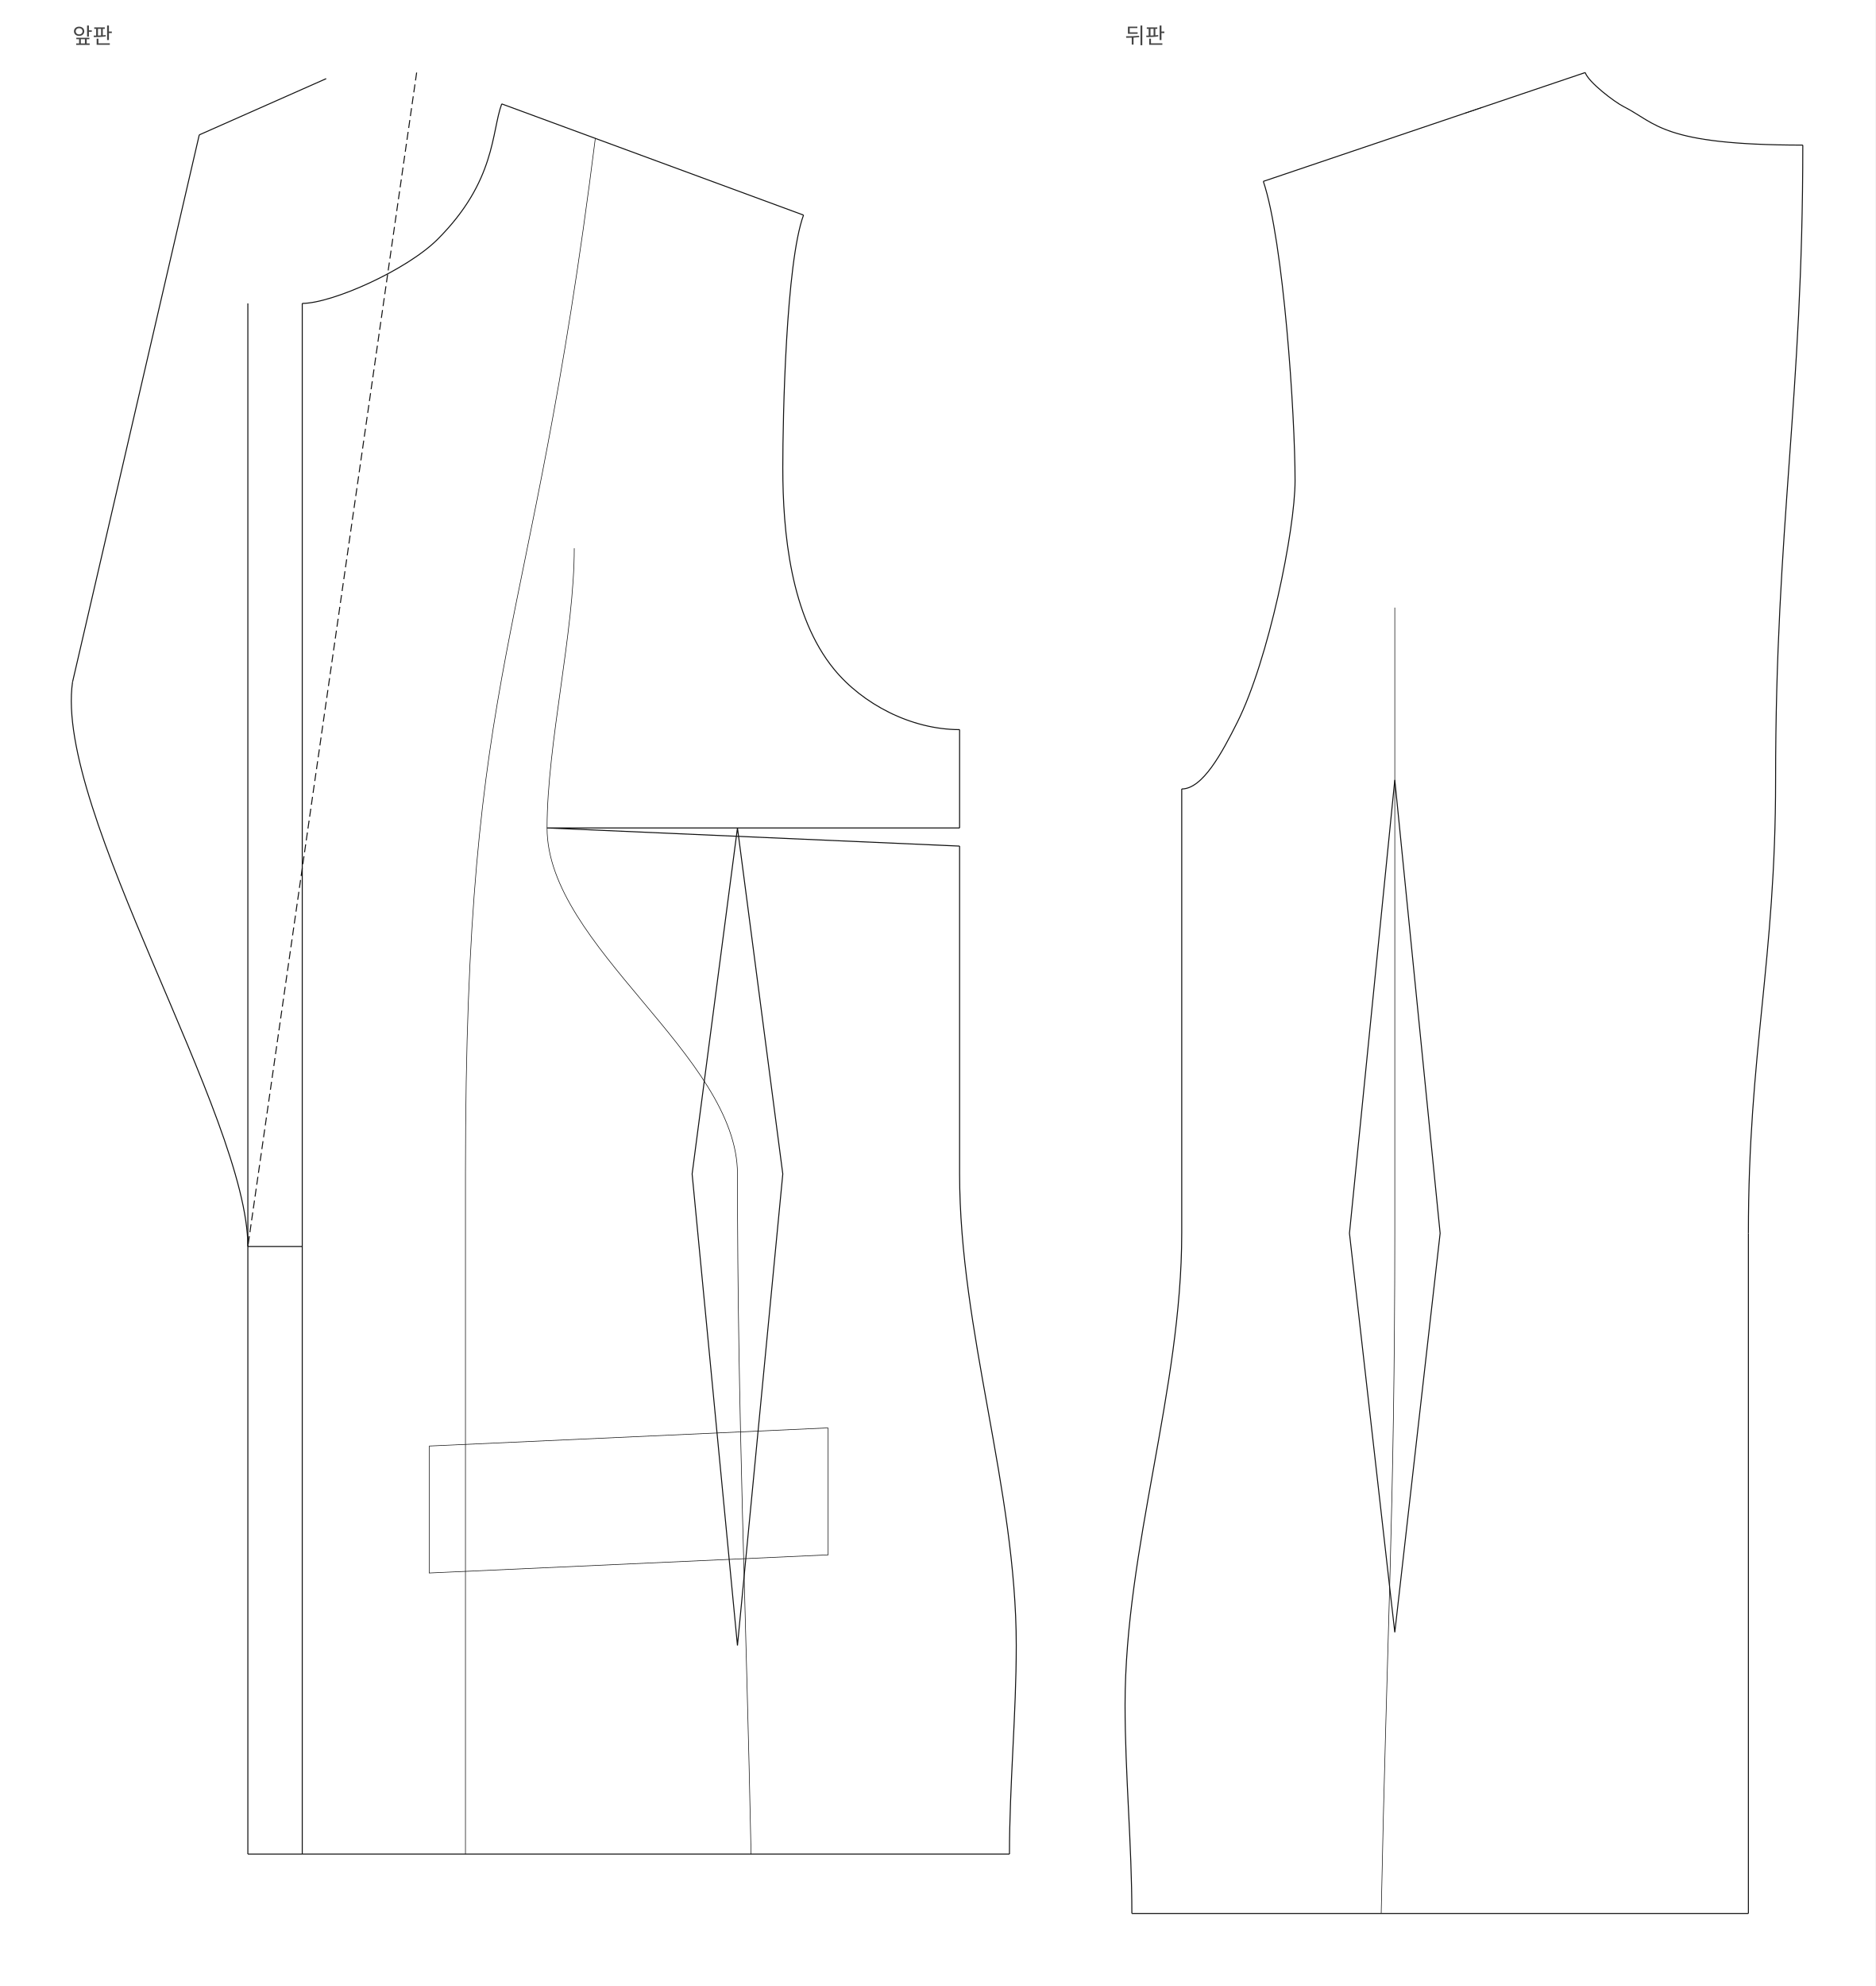
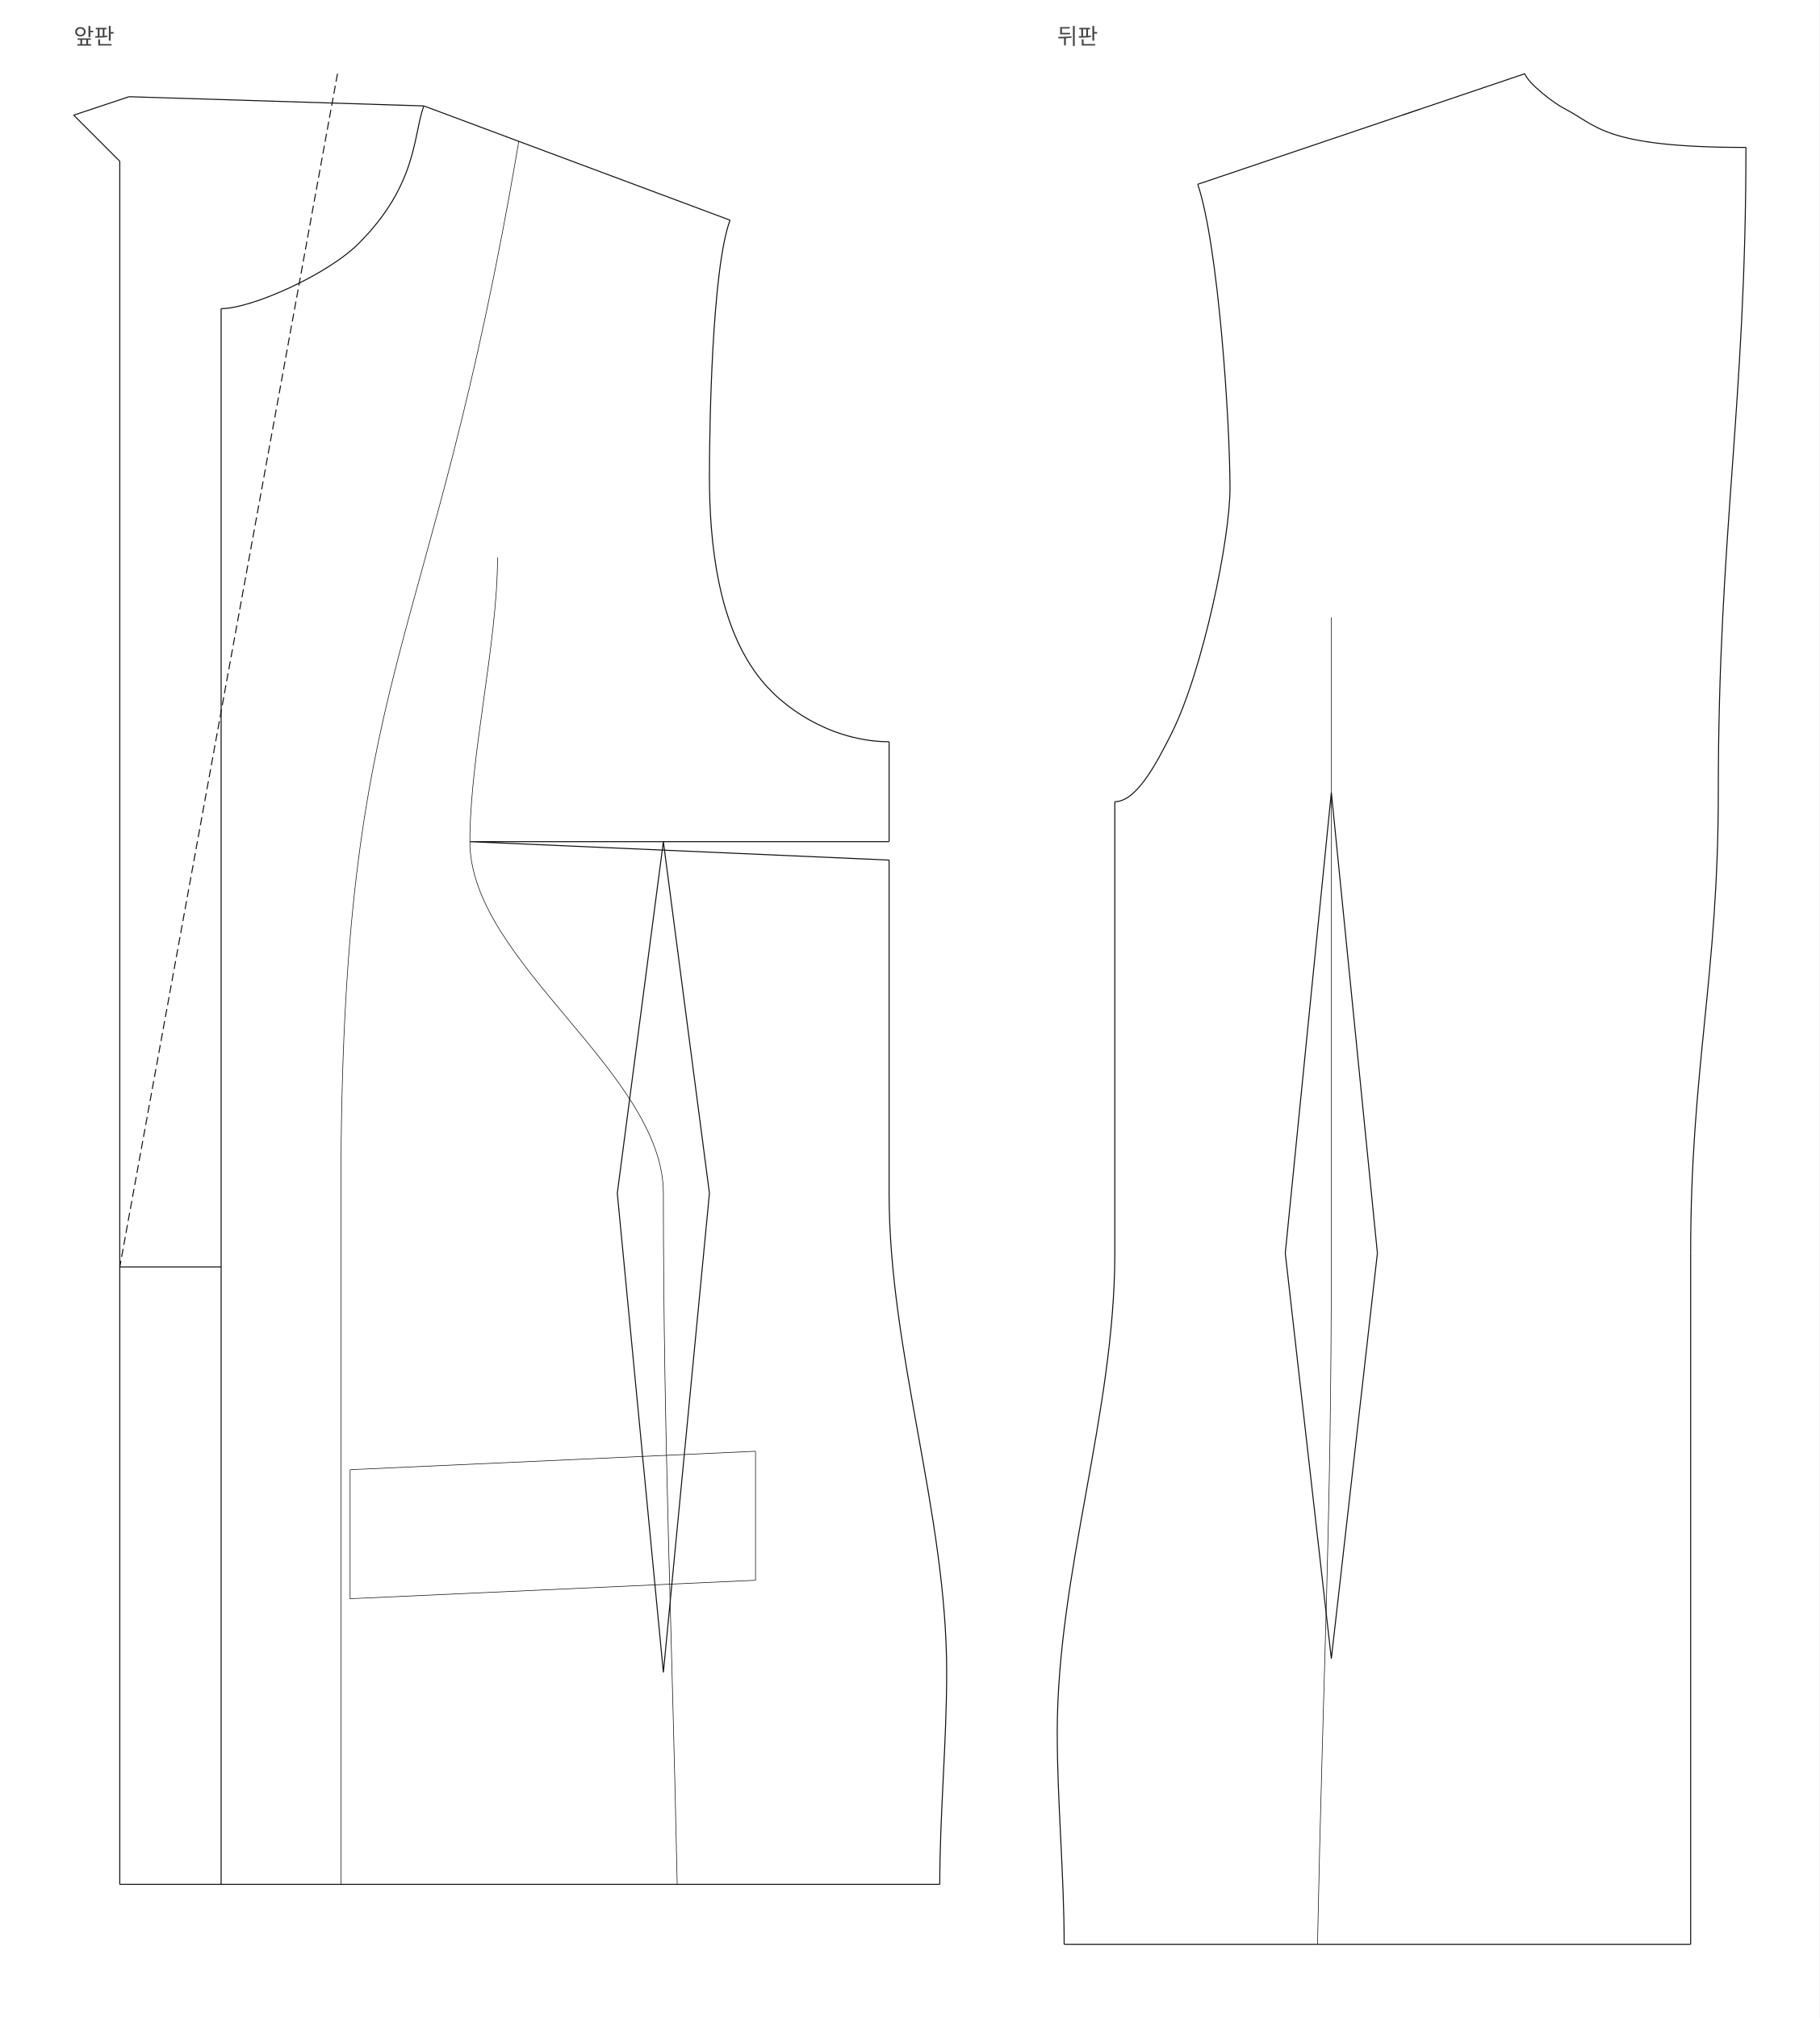
- <svg xmlns="http://www.w3.org/2000/svg" width="656.709mm" height="695.325mm" viewBox="0 0 656.709 695.325">
+ <svg xmlns="http://www.w3.org/2000/svg" width="627.062mm" height="695.325mm" viewBox="0 0 627.062 695.325">
  <rect width="100%" height="100%" fill="white" />
  <g id="앞판">
    <g id="outline" fill="none" stroke="#111" stroke-width="0.35">
-       <path d="M175.696 36.376C172.07 46.219 173.643 63.378 153.246 83.776C142.491 94.53 116.336 106.226 105.846 106.226" />
-       <path d="M175.696 36.376L281.38 75.312" />
-       <path d="M281.38 75.312C275.242 91.973 274.121 146.038 274.121 163.794C274.121 186.354 276.87 215.733 292.082 234.316C301.967 246.392 318.964 255.451 336.034 255.451" />
-       <path d="M105.846 106.226L105.846 649.151" />
-       <path d="M336.034 255.451L336.034 289.88" />
-       <path d="M336.034 296.23C336.034 334.112 336.034 373.143 336.034 411.026C336.034 465.901 355.878 521.251 355.878 576.126C355.878 600.237 353.496 625.04 353.496 649.151" />
-       <path d="M105.846 649.151C204.906 649.151 254.436 649.151 353.496 649.151" />
-       <path d="M86.796 106.226L86.796 649.151" />
-       <path d="M86.796 649.151L105.846 649.151" />
-       <path d="M114.226 27.536L69.776 47.221" />
-       <path d="M69.776 47.221L25.4 238.81" />
-       <path d="M25.4 238.81C18.92 283.872 86.796 390.901 86.796 436.426" />
+       <path d="M146.05 36.497C142.384 46.325 143.997 63.499 123.599 83.896C112.844 94.651 86.689 106.347 76.2 106.347" />
+       <path d="M146.05 36.497L251.575 75.861" />
+       <path d="M251.575 75.861C245.385 92.454 244.475 146.418 244.475 164.129C244.475 186.624 247.26 215.912 262.436 234.436C272.325 246.509 289.318 255.572 306.387 255.572" />
+       <path d="M76.2 106.347L76.2 649.272" />
+       <path d="M306.387 255.572L306.387 290" />
+       <path d="M306.387 296.35C306.387 334.233 306.387 373.264 306.387 411.147C306.387 466.022 326.231 521.372 326.231 576.247C326.231 600.358 323.85 625.161 323.85 649.272" />
+       <path d="M76.2 649.272C175.26 649.272 224.79 649.272 323.85 649.272" />
+       <path d="M41.275 55.547L41.275 649.272" />
+       <path d="M41.275 649.272L76.2 649.272" />
+       <path d="M146.05 36.497L44.45 33.322" />
+       <path d="M44.45 33.322L25.4 39.672" />
+       <path d="M25.4 39.672L41.275 55.547" />
    </g>
    <g id="dart" fill="none" stroke="#111" stroke-width="0.35">
-       <path d="M336.034 289.88L191.571 289.88L336.034 296.23" />
-       <path d="M258.246 289.88L242.371 411.026L258.246 576.126L274.121 411.026L258.246 289.88" />
+       <path d="M306.387 290L161.925 290L306.387 296.35" />
+       <path d="M228.6 290L212.725 411.147L228.6 576.247L244.475 411.147L228.6 290" />
    </g>
    <g id="mark" fill="none" stroke="#111" stroke-width="0.21">
-       <path d="M201.096 191.951C201.096 221.468 191.571 260.362 191.571 289.88C191.571 331.364 258.246 369.541 258.246 411.026C258.246 494.387 261.342 565.807 263.009 649.151" />
-       <path d="M150.296 506.276L289.996 499.926" />
-       <path d="M150.296 506.276L150.296 550.726L289.996 544.376L289.996 499.926" />
-       <path d="M208.468 48.45C185.732 229.738 162.996 228.318 162.996 411.026C162.996 506.276 162.996 553.901 162.996 649.151" />
+       <path d="M171.45 192.072C171.45 221.589 161.925 260.483 161.925 290C161.925 331.485 228.6 369.662 228.6 411.147C228.6 494.507 231.696 565.928 233.362 649.272" />
+       <path d="M120.65 506.397L260.35 500.047" />
+       <path d="M120.65 506.397L120.65 550.847L260.35 544.497L260.35 500.047" />
+       <path d="M178.772 48.703C148.124 229.925 117.475 227.351 117.475 411.147C117.475 506.397 117.475 554.022 117.475 649.272" />
    </g>
    <g id="notch" fill="none" stroke="#111" stroke-width="0.35">
-       <path d="M105.846 436.426L86.796 436.426" />
+       <path d="M76.2 436.547L41.275 436.547" />
    </g>
    <g id="fold" fill="none" stroke="#111" stroke-width="0.35" stroke-dasharray="2.8,1.4">
-       <path d="M145.904 25.4L86.796 436.426" />
+       <path d="M116.302 25.4L41.275 436.547" />
    </g>
    <text x="25.4" y="15.24" font-size="7.62" font-family="sans-serif" fill="#444">앞판</text>
  </g>
  <g id="뒤판">
    <g id="outline" fill="none" stroke="#111" stroke-width="0.35">
-       <path d="M555.109 25.4C556.261 28.809 565.368 35.706 568.579 37.33C580.03 43.12 581.906 50.8 631.309 50.8" />
-       <path d="M442.396 63.5C449.482 84.461 453.509 145.095 453.509 168.275C453.509 185.665 444.212 231.079 433.303 252.844C427.849 263.727 421.125 276.225 413.821 276.225" />
-       <path d="M631.309 50.8C631.309 139.782 621.784 184.068 621.784 273.05C621.784 336.664 612.259 368.186 612.259 431.8" />
-       <path d="M612.259 431.8L612.259 669.925" />
-       <path d="M555.109 25.4L442.396 63.5" />
-       <path d="M413.821 276.225C413.821 327.565 413.821 380.46 413.821 431.8C413.821 486.675 393.978 542.025 393.978 596.9C393.978 621.011 396.359 645.814 396.359 669.925" />
-       <path d="M612.259 669.925C525.899 669.925 482.719 669.925 396.359 669.925" />
+       <path d="M525.462 25.4C526.615 28.809 535.721 35.706 538.933 37.33C550.384 43.12 552.26 50.8 601.662 50.8" />
+       <path d="M412.75 63.5C419.835 84.461 423.862 145.095 423.862 168.275C423.862 185.665 414.566 231.079 403.657 252.844C398.202 263.727 391.479 276.225 384.175 276.225" />
+       <path d="M601.662 50.8C601.662 139.782 592.137 184.068 592.137 273.05C592.137 336.664 582.612 368.186 582.612 431.8" />
+       <path d="M582.612 431.8L582.612 669.925" />
+       <path d="M525.462 25.4L412.75 63.5" />
+       <path d="M384.175 276.225C384.175 327.565 384.175 380.46 384.175 431.8C384.175 486.675 364.331 542.025 364.331 596.9C364.331 621.011 366.712 645.814 366.712 669.925" />
+       <path d="M582.612 669.925C496.252 669.925 453.072 669.925 366.712 669.925" />
    </g>
    <g id="dart" fill="none" stroke="#111" stroke-width="0.35">
-       <path d="M488.434 273.05L472.559 431.8L488.434 571.5L504.309 431.8L488.434 273.05" />
+       <path d="M458.787 273.05L442.913 431.8L458.787 571.5L474.662 431.8L458.787 273.05" />
    </g>
    <g id="mark" fill="none" stroke="#111" stroke-width="0.21">
-       <path d="M519.015 37.601L513 39.634" />
-       <path d="M488.434 212.725C488.434 236.855 488.434 248.92 488.434 273.05C488.434 336.55 488.434 368.3 488.434 431.8C488.434 527.069 485.576 574.675 483.671 669.925" />
+       <path d="M489.369 37.601L483.353 39.634" />
+       <path d="M458.787 212.725C458.787 236.855 458.787 248.92 458.787 273.05C458.787 336.55 458.787 368.3 458.787 431.8C458.787 527.069 455.93 574.675 454.025 669.925" />
    </g>
-     <text x="393.978" y="15.24" font-size="7.62" font-family="sans-serif" fill="#444">뒤판</text>
+     <text x="364.331" y="15.24" font-size="7.62" font-family="sans-serif" fill="#444">뒤판</text>
  </g>
</svg>
